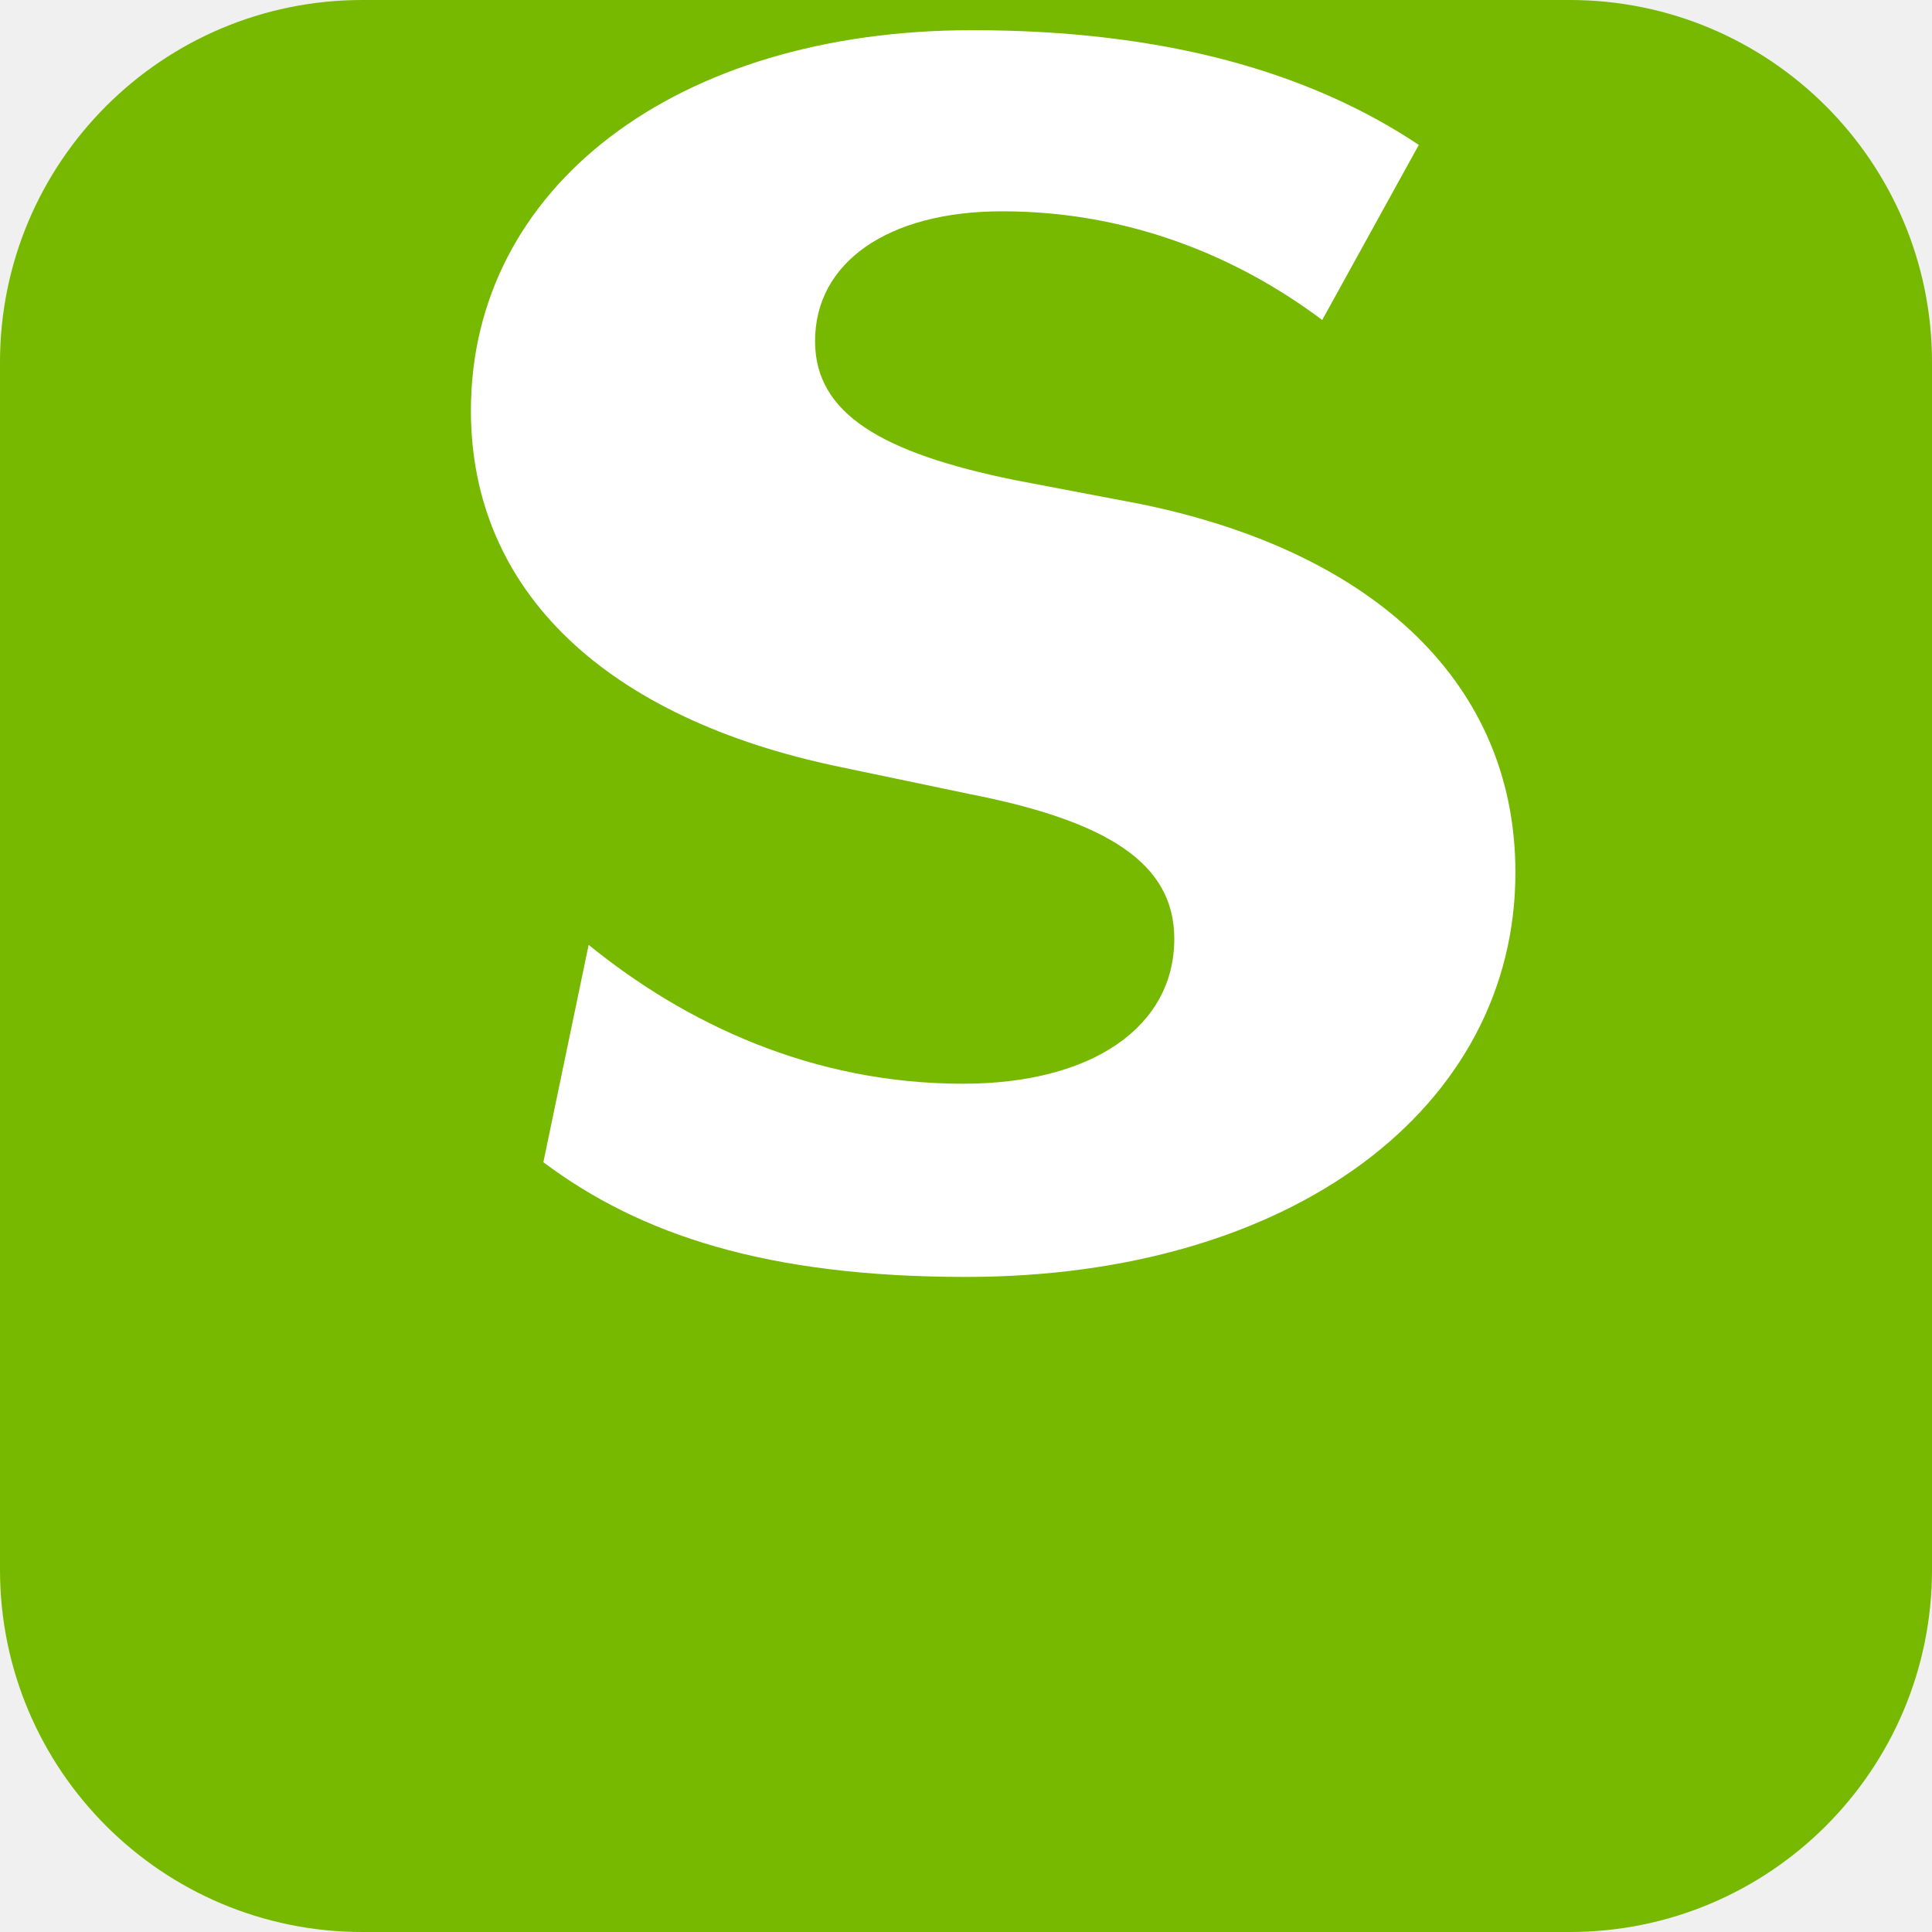
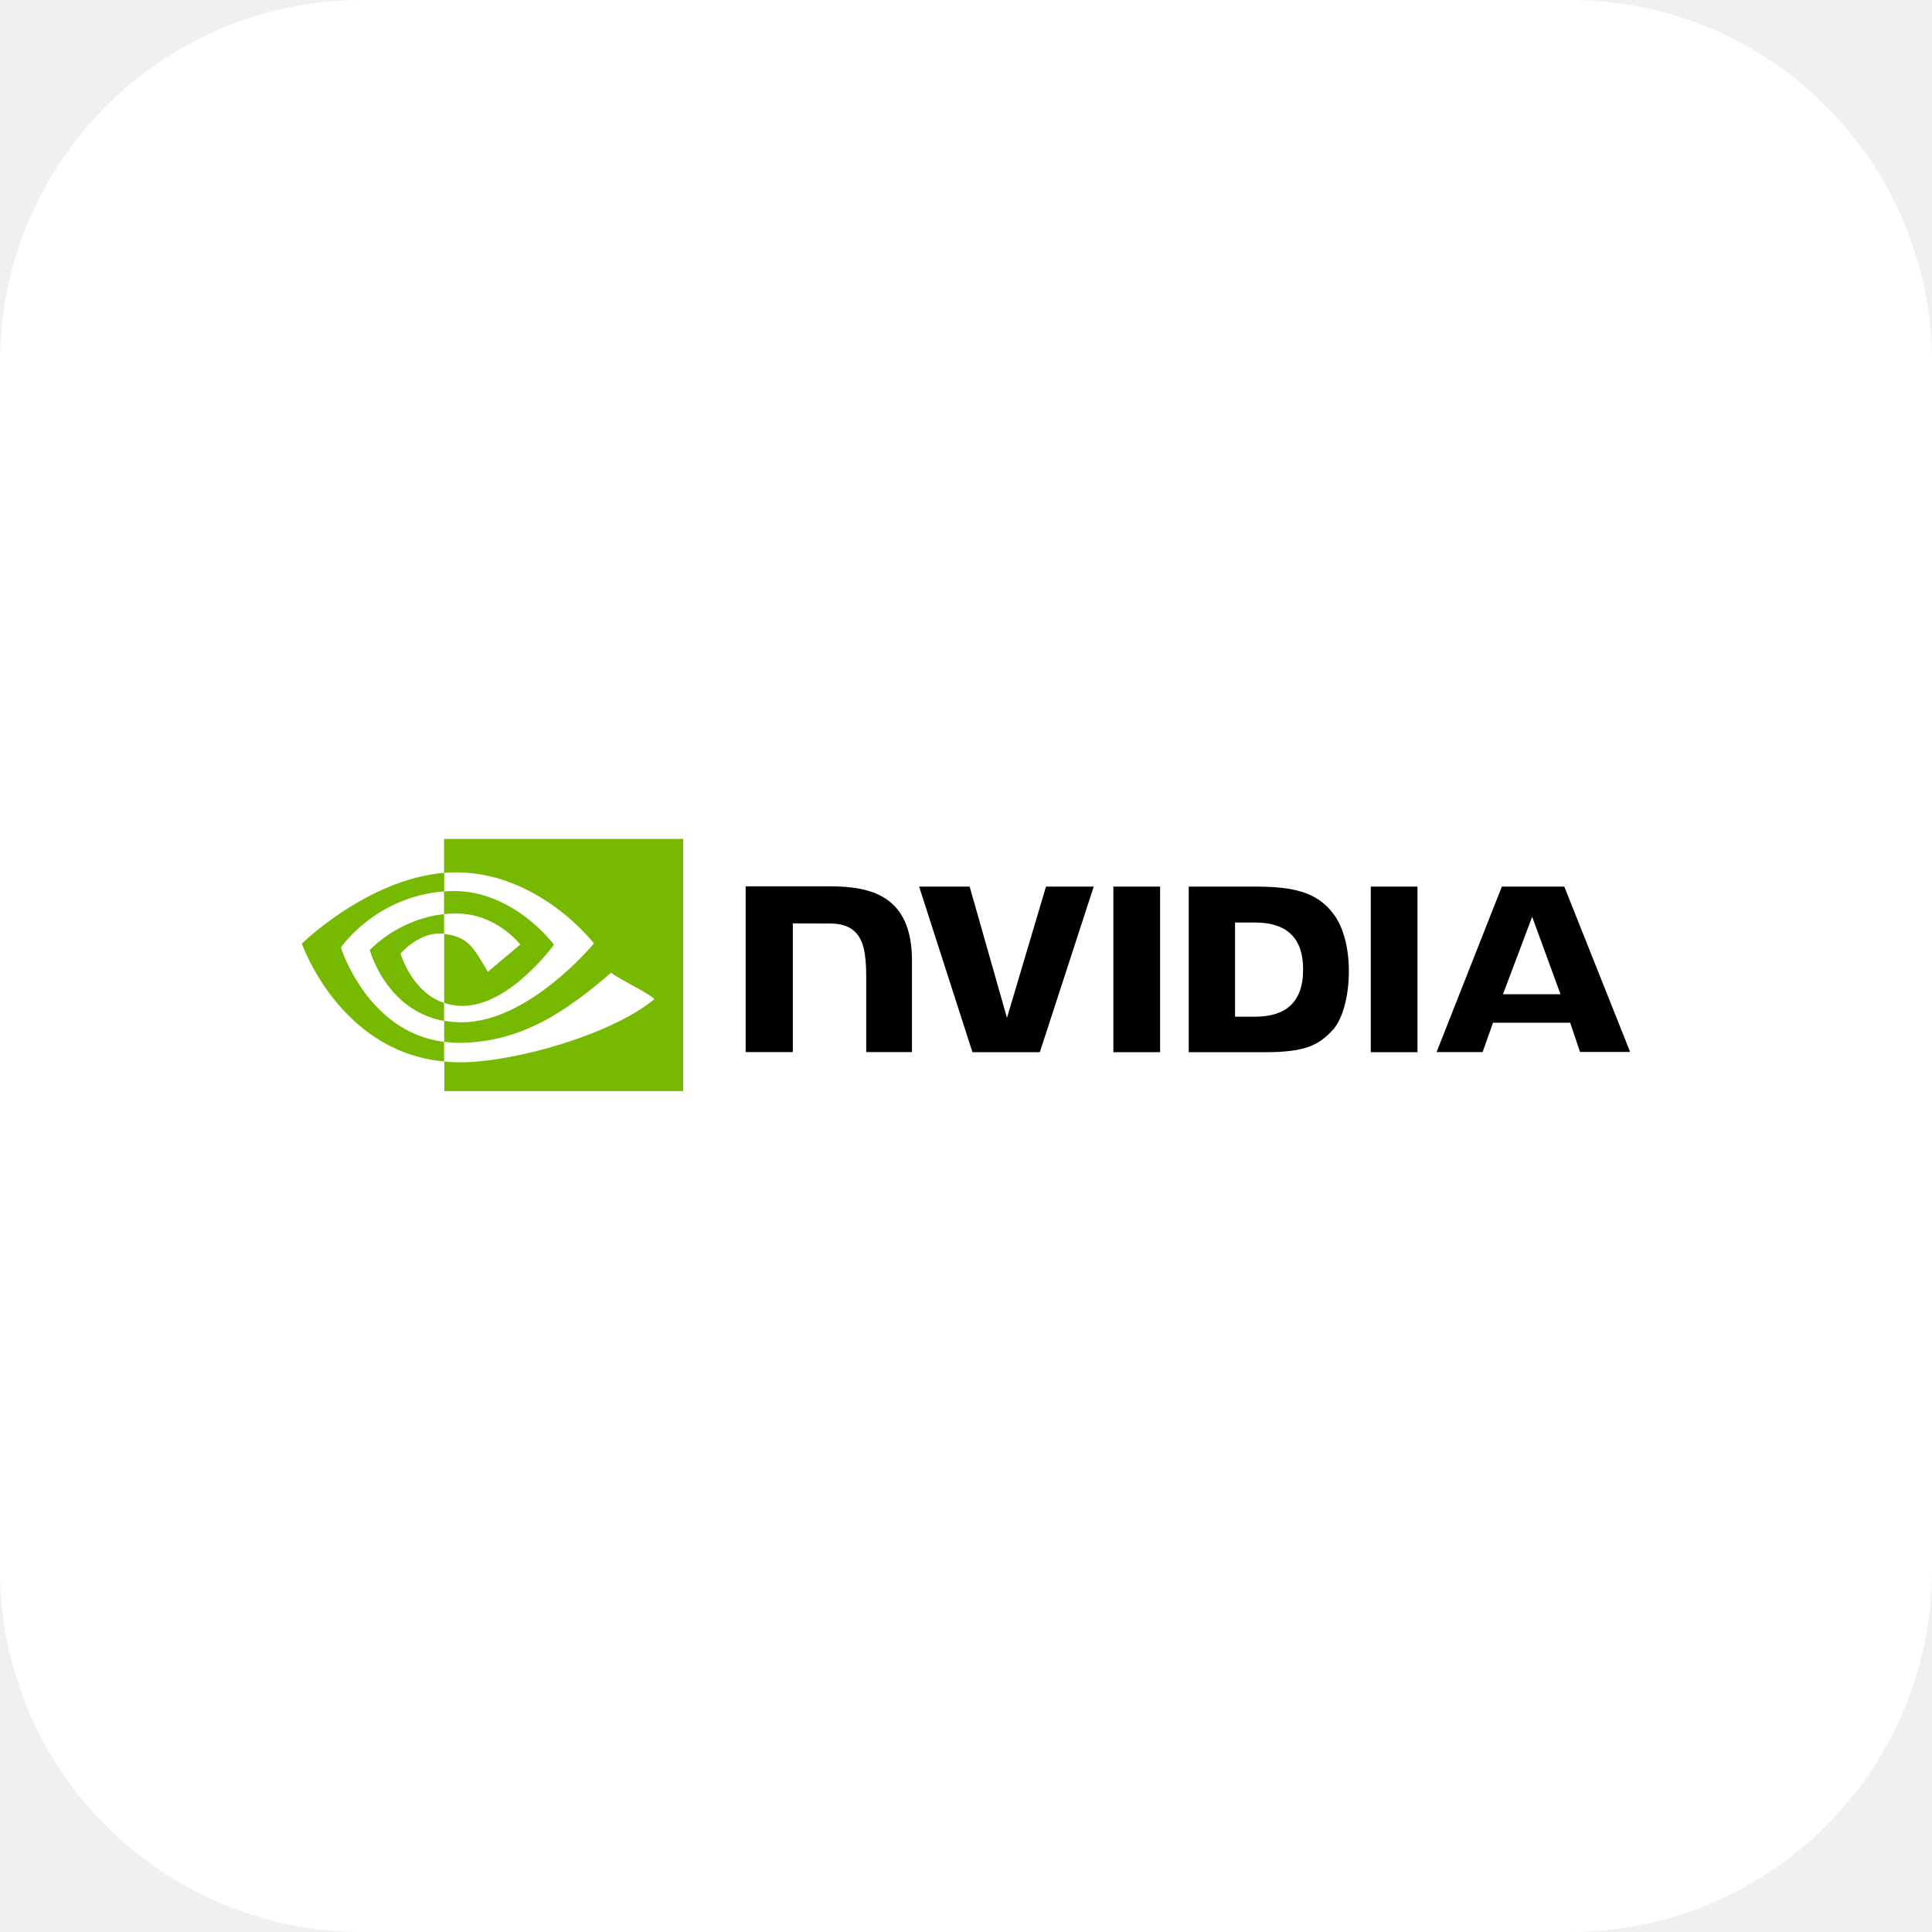
- <svg xmlns="http://www.w3.org/2000/svg" viewBox="0 0 64 64" fill="none">
-   <rect width="64" height="64" rx="12" fill="#76B900" />
-   <path fill="#fff" d="M18 38.5c3.2 2.4 7.4 3.8 14 3.8 10.8 0 18.2-5.6 18.2-13.4 0-6.2-4.6-10.6-12.4-12.2l-4.2-.8c-4.4-.9-6.6-2.2-6.6-4.6 0-2.6 2.4-4.3 6.2-4.3 4.2 0 7.8 1.5 10.6 3.6l3.2-5.8C43.4 2.4 38.6 1 32.2 1 22.4 1 15.6 6.2 15.6 13.6c0 6 4.5 10.2 12.2 11.8l4.3.9c4.6.9 6.8 2.3 6.8 4.8 0 2.9-2.7 4.8-7 4.8-5 0-9.2-2-12.4-4.6L18 38.5z" />
+ <svg xmlns="http://www.w3.org/2000/svg" viewBox="0 0 64 64" role="img" aria-label="NVIDIA">
+   <rect width="64" height="64" rx="12" fill="#FFFFFF" />
+   <svg x="10" y="10" width="44" height="44" viewBox="0 0 512 98" preserveAspectRatio="xMidYMid meet">
+     <path d="M312.805 18.394v63.838h18.015V18.394zm-141.742-.108v63.892h18.178v-49.61l14.174.054c4.653 0 7.899 1.136 10.117 3.517c2.867 3.03 4.003 7.952 4.003 16.879v29.16h17.637V46.904c0-25.21-16.068-28.618-31.757-28.618zm170.793.108v63.838h29.214c15.58 0 20.666-2.597 26.13-8.386c3.896-4.057 6.384-13.038 6.384-22.83c0-8.98-2.11-16.987-5.843-21.964c-6.6-8.927-16.23-10.658-30.62-10.658zm17.853 13.85h7.736c11.253 0 18.503 5.03 18.503 18.123s-7.25 18.177-18.503 18.177h-7.736zm-72.872-13.85l-15.04 50.583l-14.39-50.583H237.93l20.558 63.838h25.967l20.775-63.838zm125.187 63.838h18.015V18.394h-18.015zm50.529-63.838l-25.157 63.784h17.745l4.004-11.307h29.754l3.787 11.252H512l-25.373-63.73zm11.685 11.631l10.929 29.863h-22.181z" />
+     <path fill="#76b900" d="M54.803 28.997v-8.764c.866-.054 1.731-.108 2.597-.108c24.02-.757 39.763 20.666 39.763 20.666S80.176 64.38 61.944 64.38c-2.434 0-4.815-.379-7.087-1.136V36.626c9.36 1.136 11.253 5.247 16.825 14.606L84.18 40.737s-9.143-11.956-24.507-11.956c-1.623-.054-3.246.054-4.869.216m0-28.997v13.092l2.597-.162c33.38-1.136 55.182 27.374 55.182 27.374S87.587 70.708 61.566 70.708c-2.273 0-4.49-.216-6.709-.595v8.115c1.84.217 3.733.379 5.572.379c24.237 0 41.765-12.389 58.753-26.996c2.813 2.272 14.336 7.736 16.717 10.117c-16.122 13.525-53.721 24.399-75.037 24.399a53 53 0 0 1-5.95-.325v11.415h92.077V0zm0 63.243v6.924c-22.397-4.003-28.619-27.32-28.619-27.32s10.766-11.902 28.619-13.85v7.574h-.054c-9.36-1.136-16.717 7.628-16.717 7.628s4.166 14.77 16.771 19.044M15.04 41.873s13.254-19.584 39.817-21.64v-7.14C25.427 15.472 0 40.357 0 40.357s14.39 41.657 54.803 45.444v-7.574C25.156 74.55 15.04 41.873 15.04 41.873" />
+   </svg>
</svg>
